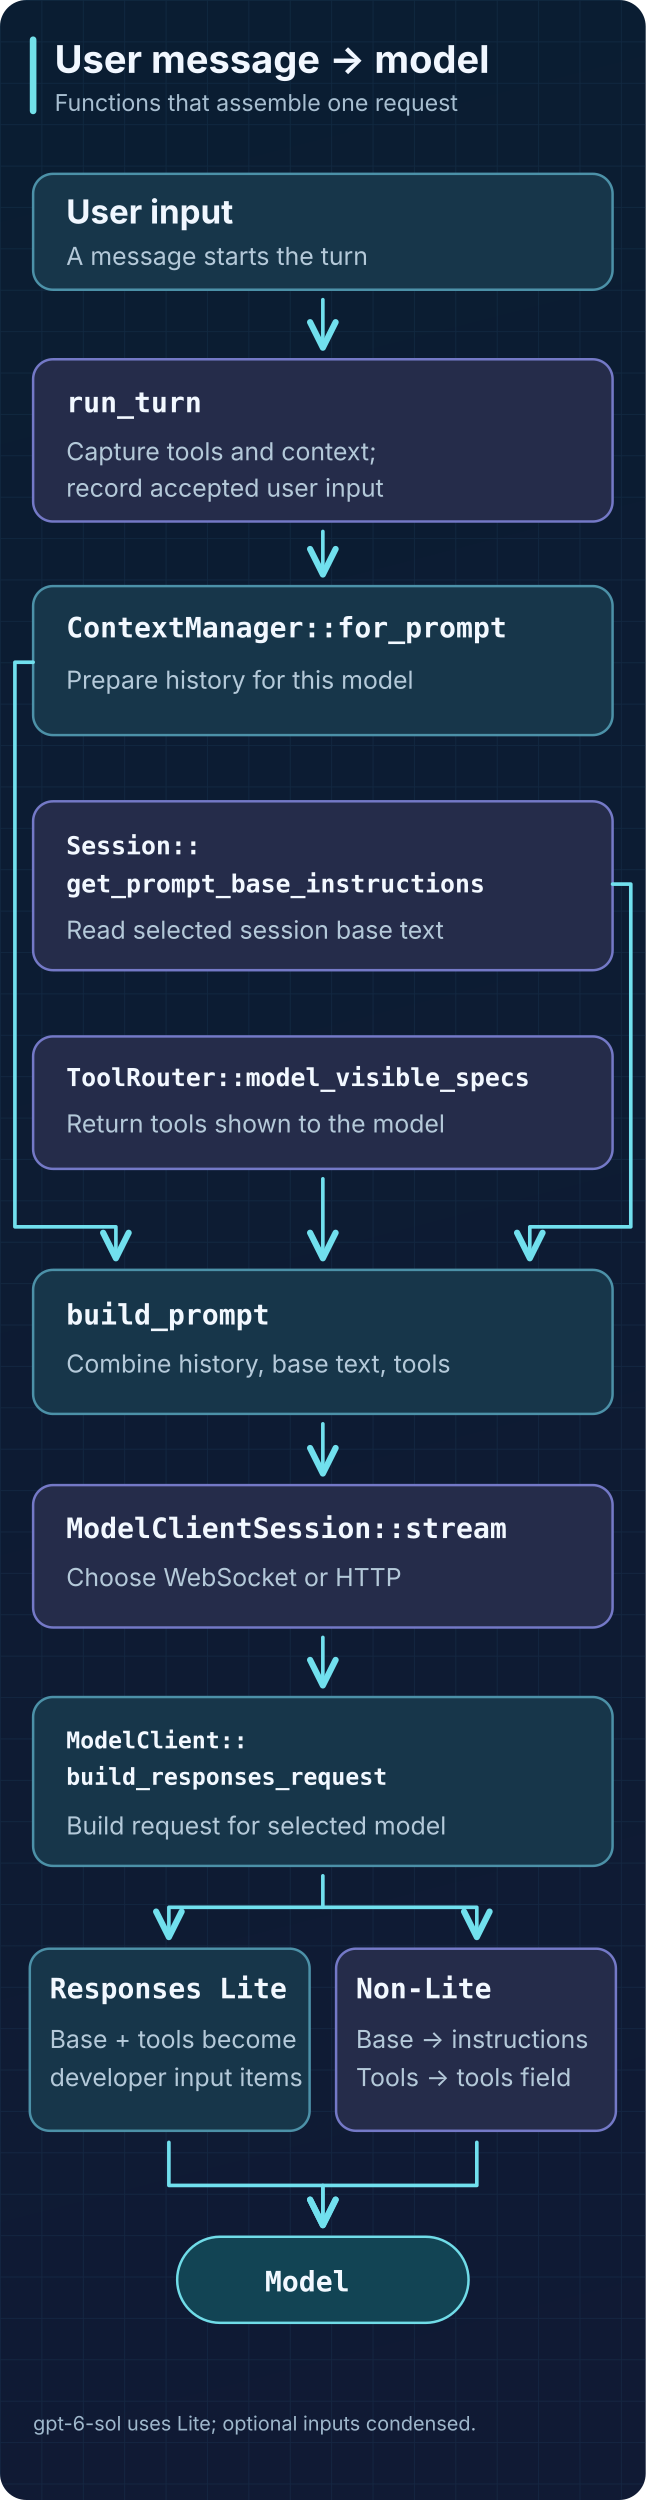
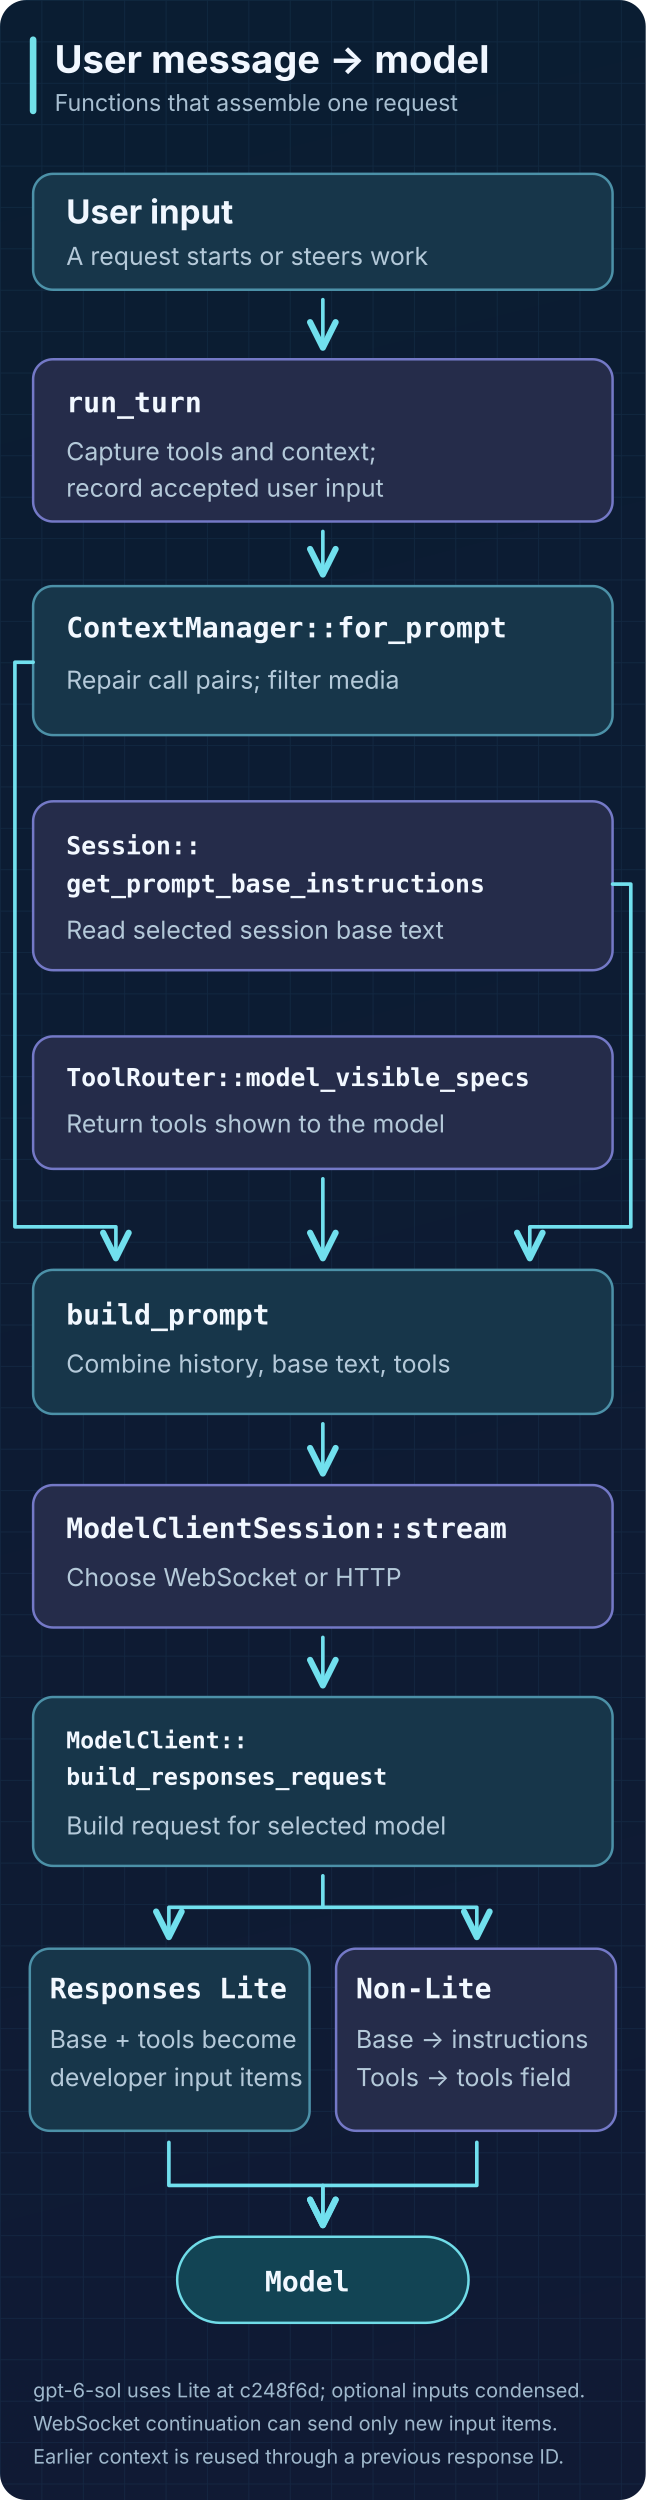
<svg xmlns="http://www.w3.org/2000/svg" width="390" height="1510" viewBox="0 0 390 1510" role="img" aria-labelledby="title description">
  <defs>
    <pattern id="grid" width="25" height="25" patternUnits="userSpaceOnUse">
      <path d="M25 0H0V25" fill="none" stroke="#2D5674" stroke-opacity=".22" stroke-width="1" />
    </pattern>
    <linearGradient id="surface" x1="0" y1="0" x2="390" y2="1510" gradientUnits="userSpaceOnUse">
      <stop stop-color="#0A1D32" />
      <stop offset="1" stop-color="#101A34" />
    </linearGradient>
    <marker id="arrow" markerWidth="9" markerHeight="9" refX="8" refY="4.5" orient="auto">
      <path d="M1 1L8 4.5L1 8" fill="none" stroke="#71E0EE" stroke-width="1.7" stroke-linecap="round" stroke-linejoin="round" />
    </marker>
    <style>
      .heading { font: 700 23px -apple-system, BlinkMacSystemFont, "Segoe UI", sans-serif; fill: #F1F7FF; }
      .sub { font: 400 14px -apple-system, BlinkMacSystemFont, "Segoe UI", sans-serif; fill: #A7BED0; }
      .card-title { font: 650 20px -apple-system, BlinkMacSystemFont, "Segoe UI", sans-serif; fill: #F0F7FF; }
      .detail { font: 400 15px -apple-system, BlinkMacSystemFont, "Segoe UI", sans-serif; fill: #B4C9D9; }
      .code { font: 650 17px ui-monospace, SFMono-Regular, Consolas, monospace; fill: #F2F8FF; }
      .side-code { font: 650 15px ui-monospace, SFMono-Regular, Consolas, monospace; fill: #F2F8FF; }
      .long-code { font: 650 14px ui-monospace, SFMono-Regular, Consolas, monospace; fill: #F2F8FF; }
      .footer { font: 400 12px -apple-system, BlinkMacSystemFont, "Segoe UI", sans-serif; fill: #9FB8CC; }
      .flow { fill: none; stroke: #71E0EE; stroke-width: 2.2; stroke-linecap: round; stroke-linejoin: round; marker-end: url(#arrow); }
    </style>
  </defs>
  <rect width="390" height="1510" rx="16" fill="url(#surface)" />
  <rect width="390" height="1510" rx="16" fill="url(#grid)" />
  <rect x="18" y="22" width="4" height="47" rx="2" fill="#72E0E9" />
  <text x="33" y="44" class="heading">User message → model</text>
  <text x="33" y="67" class="sub">Functions that assemble one request</text>
  <rect x="20" y="105" width="350" height="70" rx="12" fill="#17364A" stroke="#4C91A8" stroke-width="1.5" />
  <text x="40" y="135" class="card-title">User input</text>
-   <text x="40" y="160" class="detail">A message starts the turn</text>
+   <text x="40" y="160" class="detail">A request starts or steers work</text>
  <path d="M195 181V210" class="flow" />
  <rect x="20" y="217" width="350" height="98" rx="12" fill="#252C4A" stroke="#7479C7" stroke-width="1.5" />
  <text x="40" y="249" class="code">run_turn</text>
  <text x="40" y="278" class="detail">Capture tools and context;</text>
  <text x="40" y="300" class="detail">record accepted user input</text>
  <path d="M195 321V347" class="flow" />
  <rect x="20" y="354" width="350" height="90" rx="12" fill="#17364A" stroke="#4C91A8" stroke-width="1.5" />
  <text x="40" y="385" class="code">ContextManager::for_prompt</text>
-   <text x="40" y="416" class="detail">Prepare history for this model</text>
+   <text x="40" y="416" class="detail">Repair call pairs; filter media</text>
  <path d="M20 400H9V741H70V760" class="flow" />
  <rect x="20" y="484" width="350" height="102" rx="12" fill="#252C4A" stroke="#7479C7" stroke-width="1.5" />
  <text x="40" y="516" class="side-code">Session::</text>
  <text x="40" y="539" class="side-code">get_prompt_base_instructions</text>
  <text x="40" y="567" class="detail">Read selected session base text</text>
  <path d="M370 534H381V741H320V760" class="flow" />
  <rect x="20" y="626" width="350" height="80" rx="12" fill="#252C4A" stroke="#7479C7" stroke-width="1.5" />
  <text x="40" y="656" class="side-code">ToolRouter::model_visible_specs</text>
  <text x="40" y="684" class="detail">Return tools shown to the model</text>
  <path d="M195 712V760" class="flow" />
  <rect x="20" y="767" width="350" height="87" rx="12" fill="#17364A" stroke="#4C91A8" stroke-width="1.5" />
  <text x="40" y="800" class="code">build_prompt</text>
  <text x="40" y="829" class="detail">Combine history, base text, tools</text>
  <path d="M195 860V890" class="flow" />
  <rect x="20" y="897" width="350" height="86" rx="12" fill="#252C4A" stroke="#7479C7" stroke-width="1.5" />
  <text x="40" y="929" class="code">ModelClientSession::stream</text>
  <text x="40" y="958" class="detail">Choose WebSocket or HTTP</text>
  <path d="M195 989V1018" class="flow" />
  <rect x="20" y="1025" width="350" height="102" rx="12" fill="#17364A" stroke="#4C91A8" stroke-width="1.5" />
  <text x="40" y="1056" class="long-code">ModelClient::</text>
  <text x="40" y="1078" class="long-code">build_responses_request</text>
  <text x="40" y="1108" class="detail">Build request for selected model</text>
  <path d="M195 1133V1152H102V1170" class="flow" />
  <path d="M195 1152H288V1170" class="flow" />
  <rect x="18" y="1177" width="169" height="110" rx="12" fill="#17364A" stroke="#4C91A8" stroke-width="1.5" />
  <text x="30" y="1207" class="code">Responses Lite</text>
  <text x="30" y="1237" class="detail">Base + tools become</text>
  <text x="30" y="1260" class="detail">developer input items</text>
  <rect x="203" y="1177" width="169" height="110" rx="12" fill="#252C4A" stroke="#7479C7" stroke-width="1.5" />
  <text x="215" y="1207" class="code">Non-Lite</text>
  <text x="215" y="1237" class="detail">Base → instructions</text>
  <text x="215" y="1260" class="detail">Tools → tools field</text>
  <path d="M102 1294V1320H195V1344" class="flow" />
  <path d="M288 1294V1320H195V1344" class="flow" />
  <rect x="107" y="1351" width="176" height="52" rx="26" fill="#124454" stroke="#70DCE8" stroke-width="1.5" />
  <text x="160" y="1384" class="code">Model</text>
-   <text x="20" y="1468" class="footer">gpt-6-sol uses Lite; optional inputs condensed.</text>
+   <text x="20" y="1448" class="footer">gpt-6-sol uses Lite at c248f6d; optional inputs condensed.</text>
+   <text x="20" y="1468" class="footer">WebSocket continuation can send only new input items.</text>
+   <text x="20" y="1488" class="footer">Earlier context is reused through a previous response ID.</text>
</svg>
